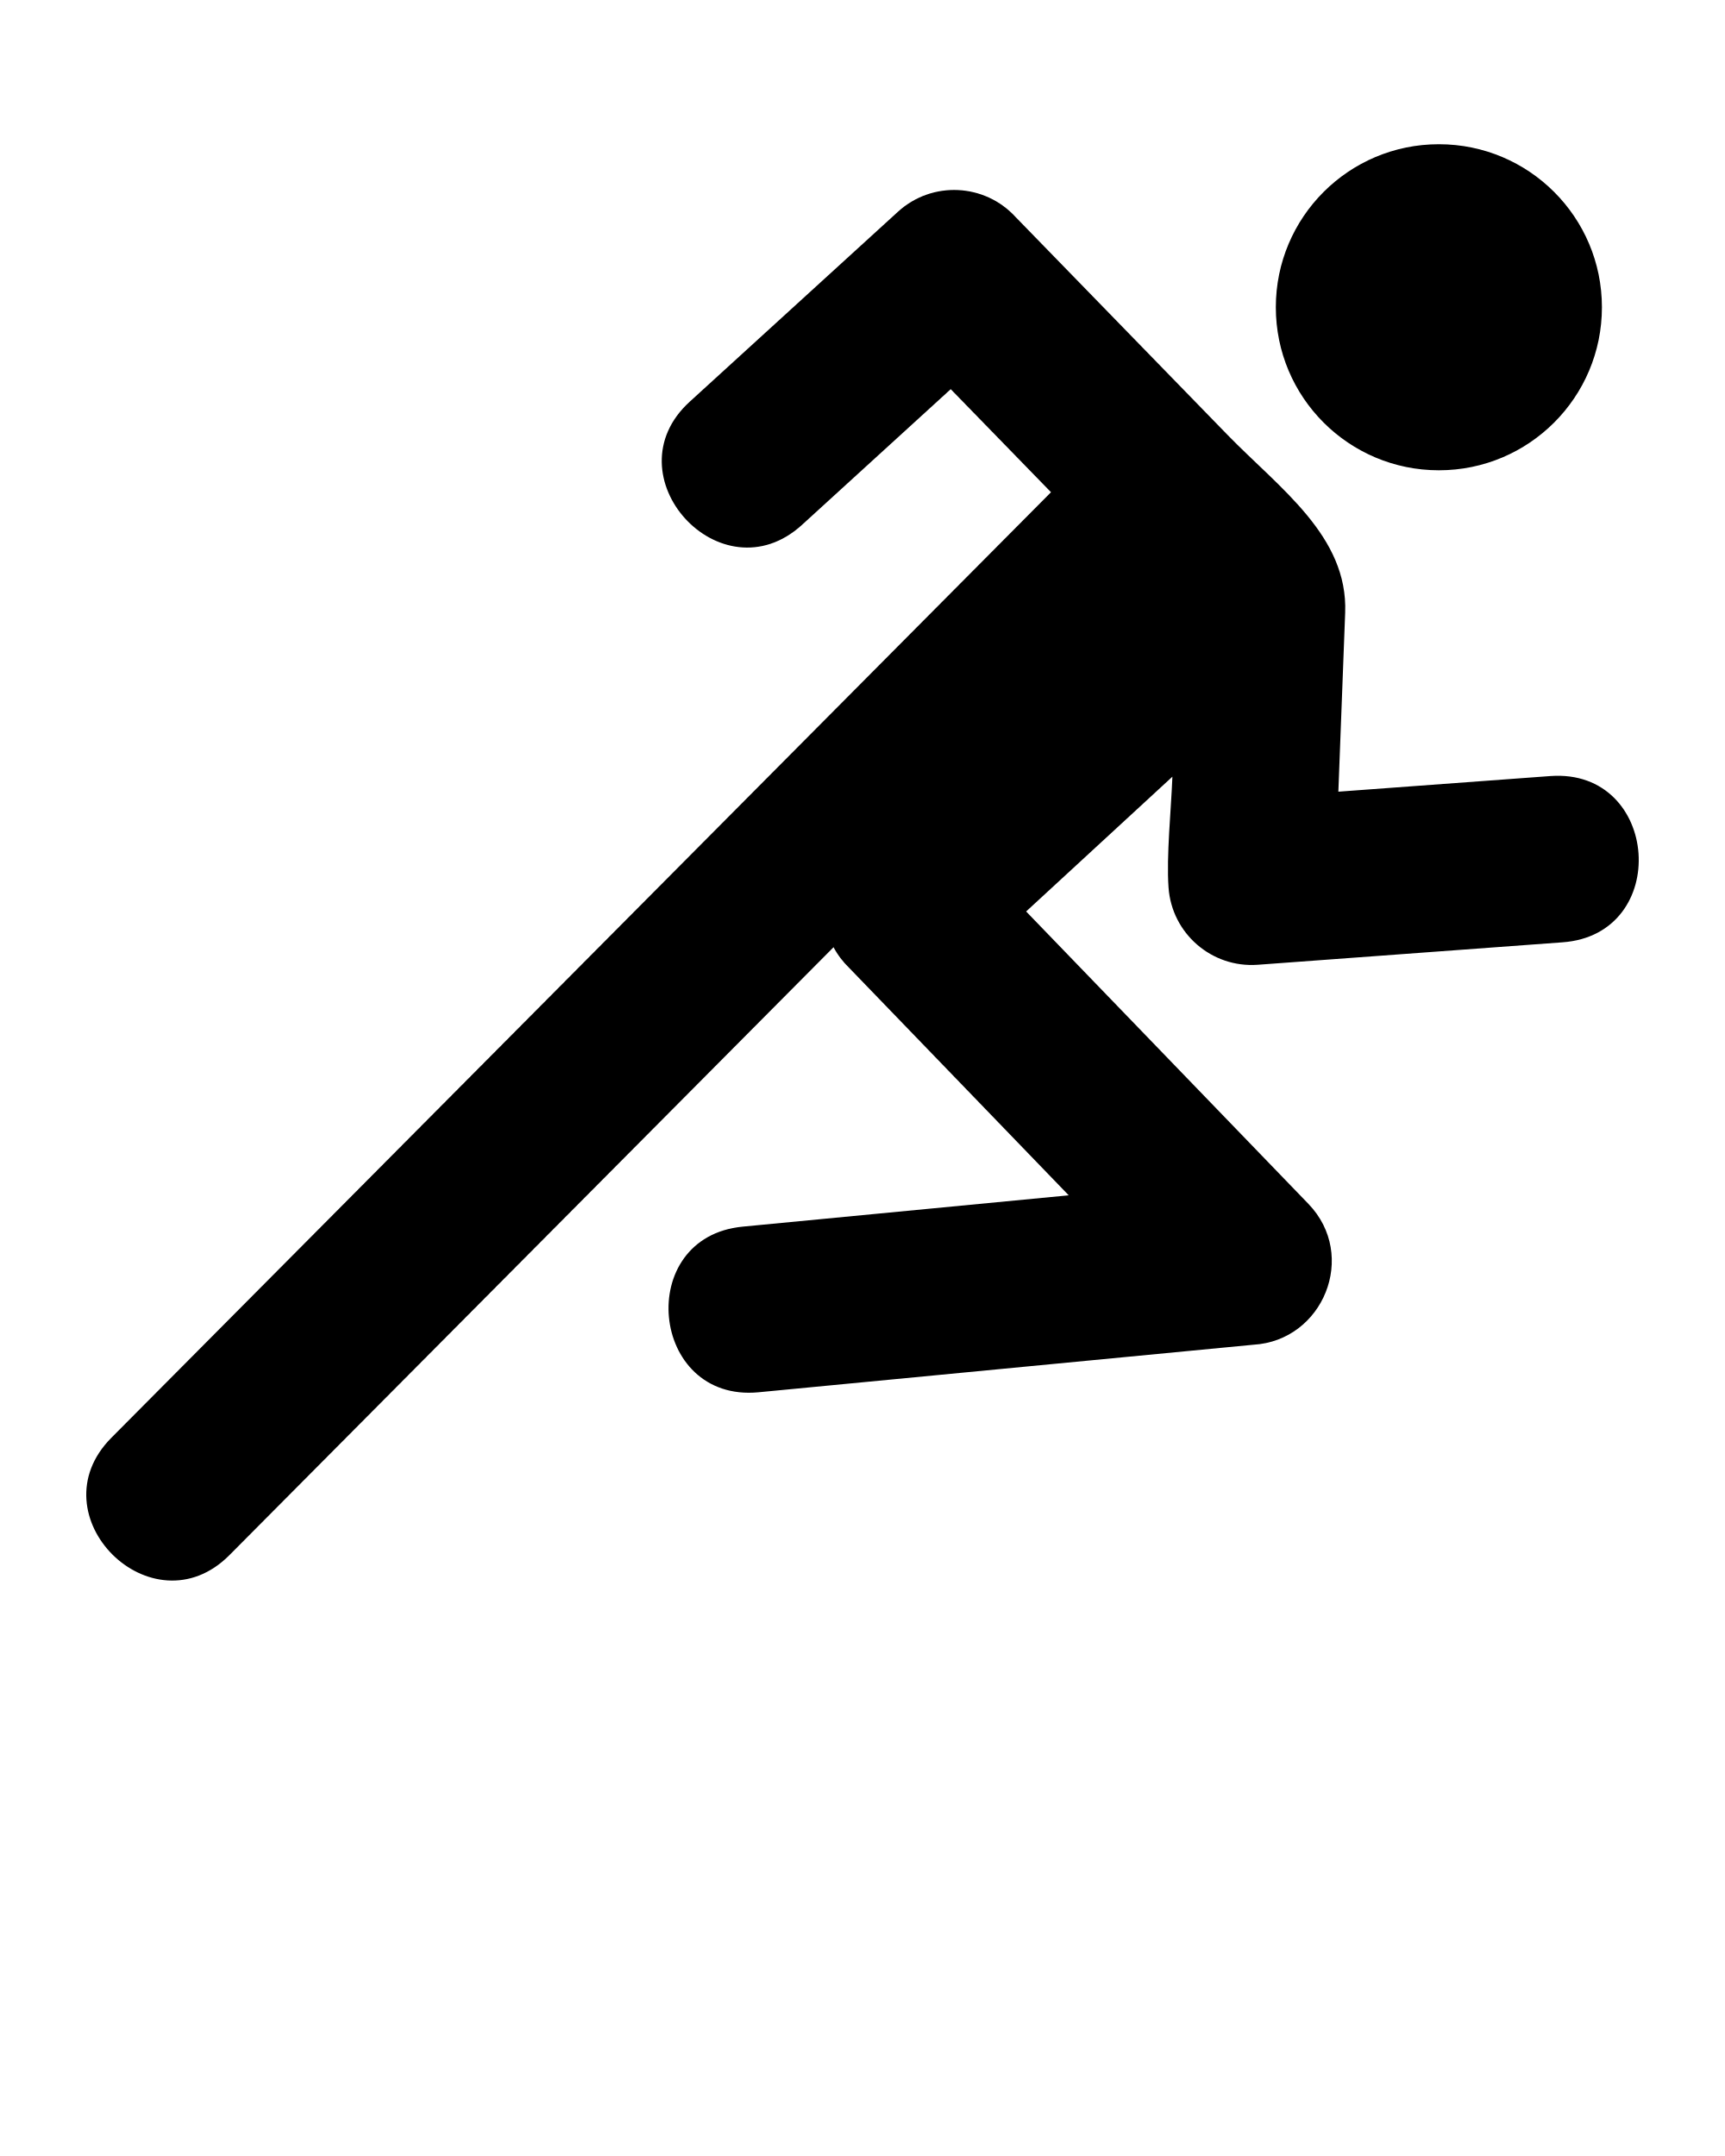
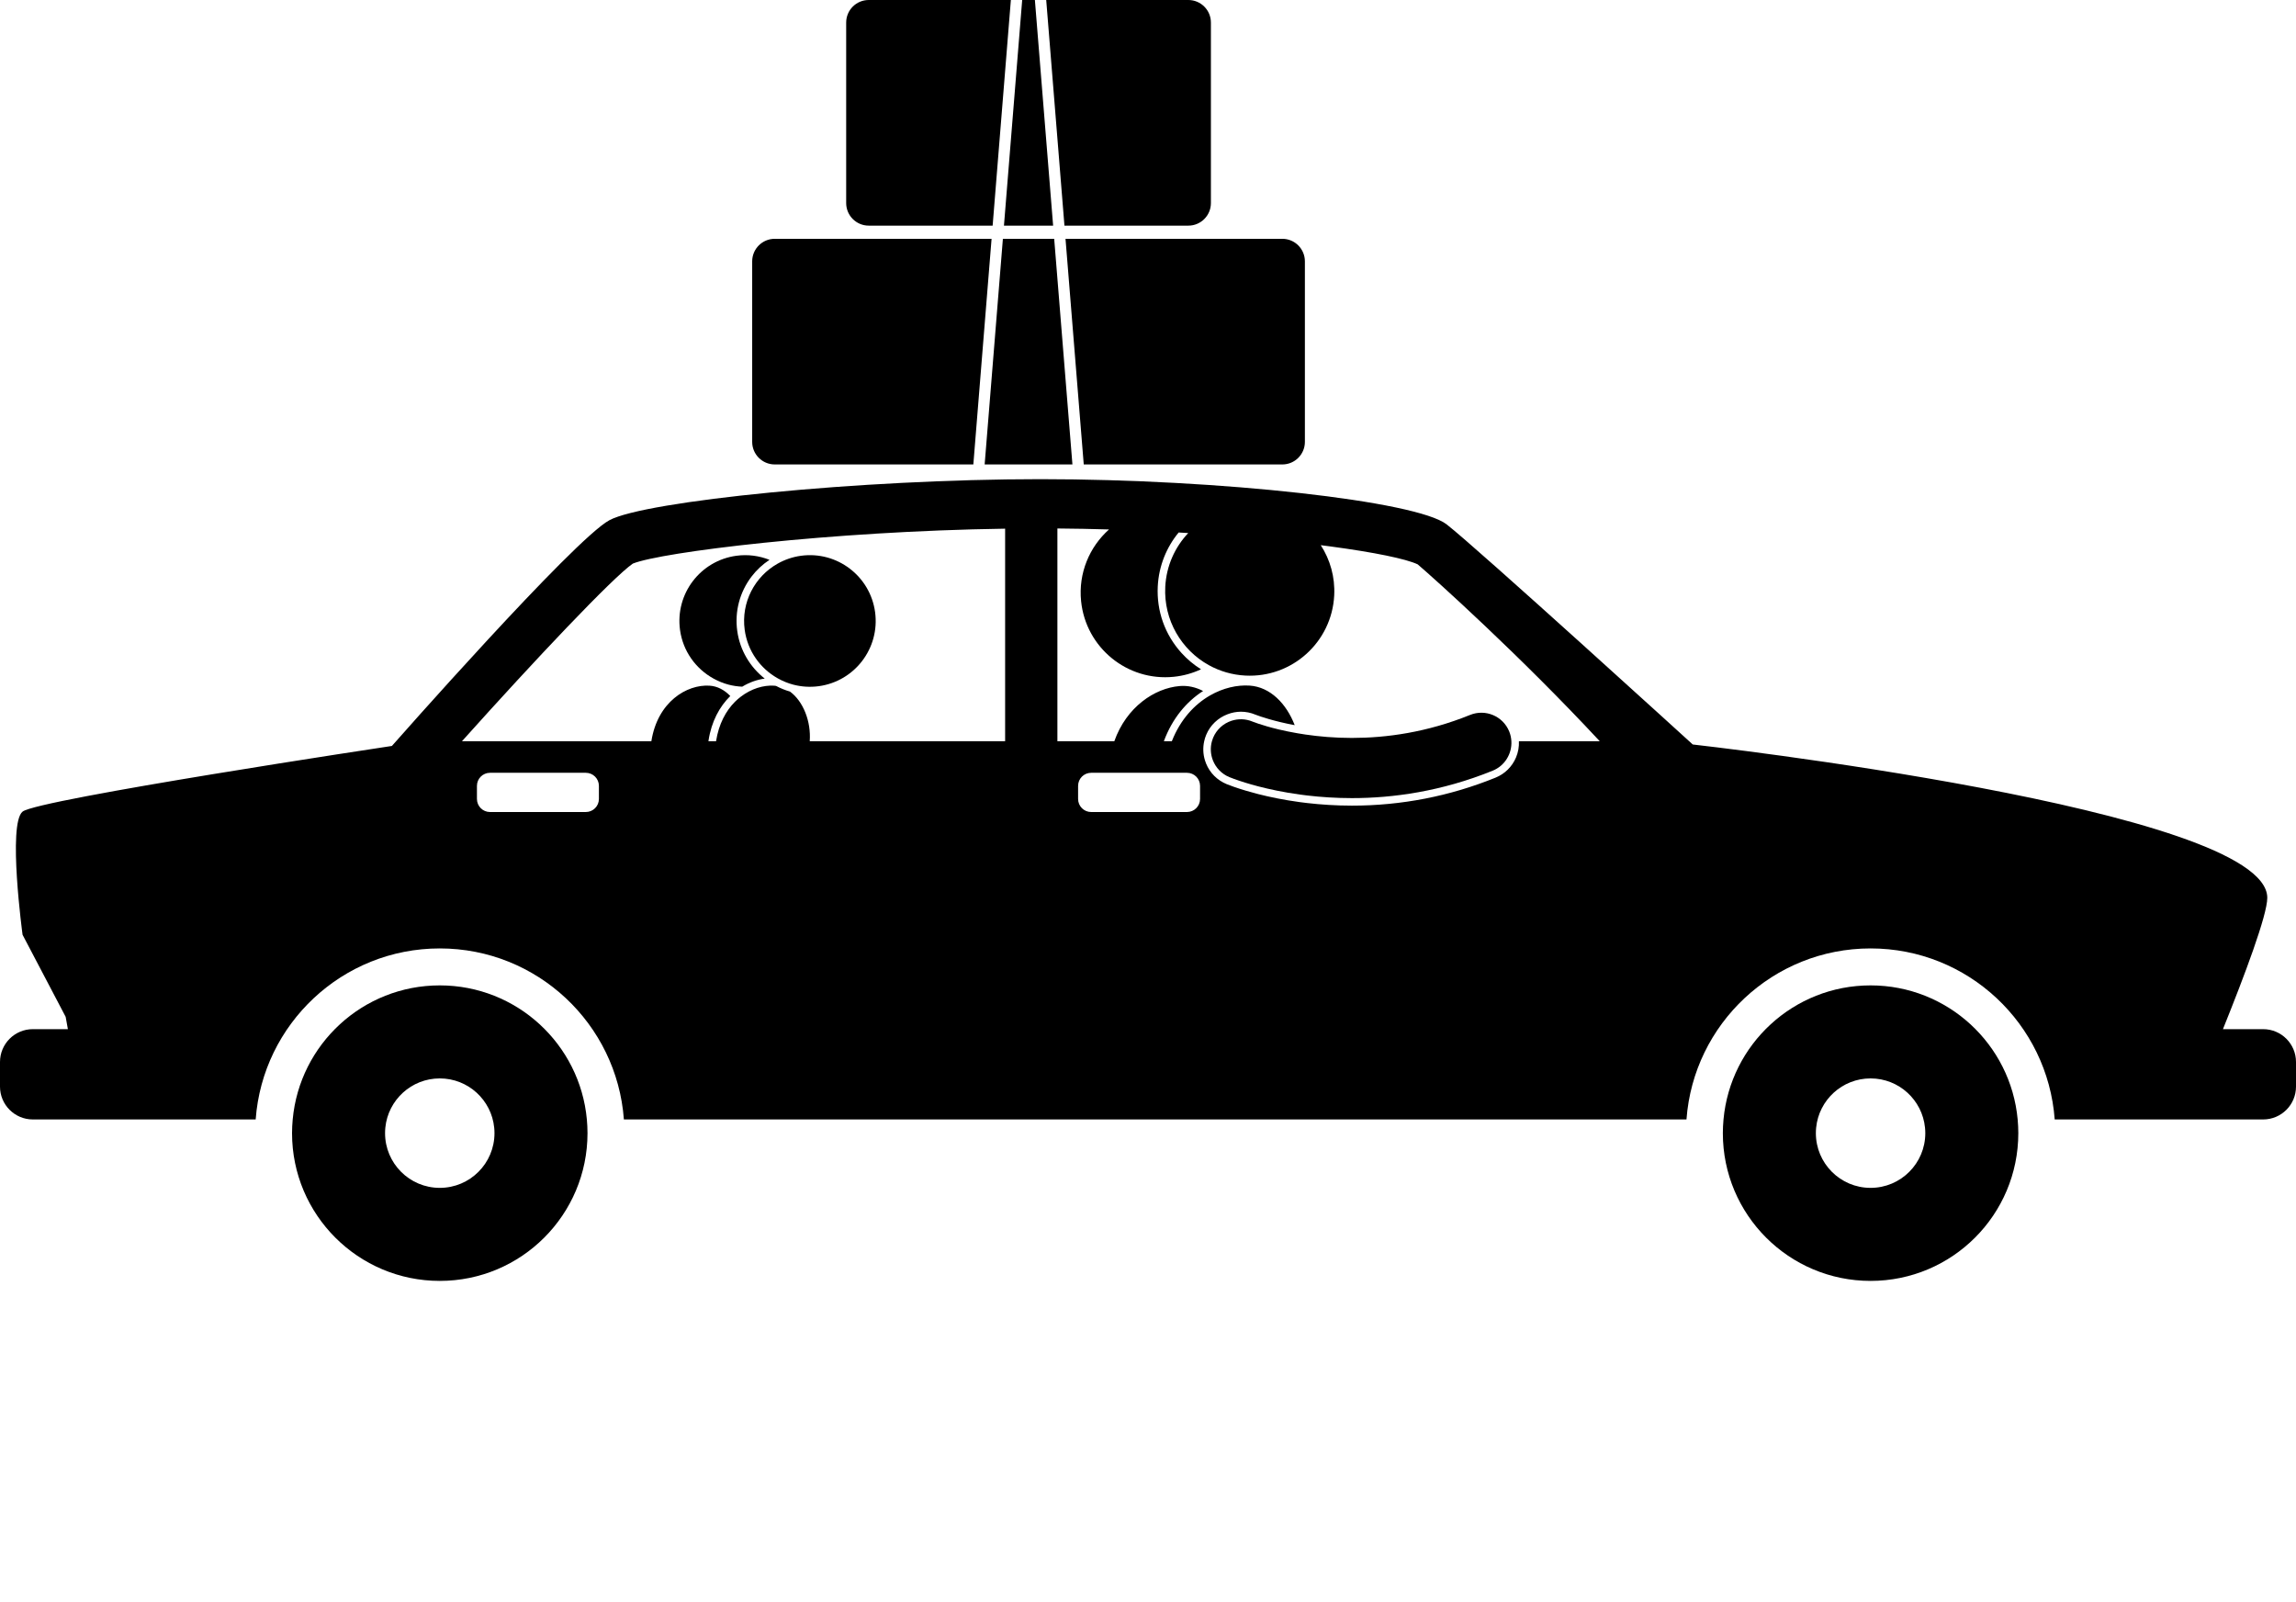
- <svg xmlns="http://www.w3.org/2000/svg" version="1.1" x="0px" y="0px" viewBox="0 0 100 125" enable-background="new 0 0 100 100" xml:space="preserve">
-   <path d="M89.89,44.993c6.342-0.447,7.021,9.194,0.681,9.641l-17.669,1.302  c-2.662,0.188-4.973-1.818-5.161-4.48c-0.13-1.846,0.151-4.5,0.224-6.426  l-8.479,7.815l16.367,16.956c2.884,2.998,0.849,7.929-3.196,8.164l-28.688,2.756  c-6.316,0.597-7.223-9.007-0.907-9.604l18.893-1.815l-12.729-13.188  c-0.362-0.35-0.668-0.752-0.905-1.196L13.302,90.161  C8.826,94.662,1.983,87.856,6.459,83.356L60.928,28.538l-5.813-5.975l-8.625,7.87  c-4.694,4.272-11.197-2.874-6.503-7.146l12.073-11.015  c1.973-1.796,5.029-1.652,6.825,0.321l12.271,12.616  c3.024,3.109,6.993,5.871,6.825,10.313L77.586,45.9L89.89,44.993L89.89,44.993z   M83.413,8.362c-5.22,0-9.452,4.232-9.452,9.452c0,5.22,4.232,9.452,9.452,9.452  c5.22,0,9.452-4.232,9.452-9.452C92.865,12.594,88.633,8.362,83.413,8.362z" />
-   <text x="0" y="115" fill="#000000" font-size="5px" font-weight="bold" font-family="'Helvetica Neue', Helvetica, Arial-Unicode, Arial, Sans-serif" />
-   <text x="0" y="120" fill="#000000" font-size="5px" font-weight="bold" font-family="'Helvetica Neue', Helvetica, Arial-Unicode, Arial, Sans-serif" />
+ <svg xmlns="http://www.w3.org/2000/svg" version="1.1" x="0px" y="0px" viewBox="0 0 610.622 425.739" style="enable-background:new 0 0 610.622 340.591;" xml:space="preserve">
+   <g>
+     <path d="M197.388,182.587c1.915-1.16,3.966-1.875,5.995-2.149c-3.876-3.046-6.611-7.52-7.314-12.694   c-0.703-5.16,0.646-10.286,3.801-14.432c1.348-1.773,2.97-3.257,4.775-4.452c-2.709-1.078-5.72-1.504-8.814-1.083   c-9.578,1.303-16.285,10.121-14.982,19.698c0.775,5.705,4.228,10.374,8.909,12.956c1.255,0.692,2.59,1.244,3.996,1.613   C194.928,182.352,196.145,182.531,197.388,182.587z" />
+     <path d="M213.032,147.777c-2.27,0.309-4.372,1.052-6.252,2.115c-6.048,3.423-9.724,10.276-8.729,17.583   c0.766,5.639,4.148,10.267,8.748,12.867c0.054,0.029,0.107,0.06,0.161,0.089c1.255,0.692,2.591,1.244,3.996,1.613   c2.153,0.564,4.449,0.731,6.793,0.413c9.576-1.303,16.285-10.123,14.982-19.698C231.429,153.181,222.608,146.475,213.032,147.777z" />
+     <path d="M601.888,273.651h-10.695c5.731-14.217,11.791-30.322,11.791-34.922c0-23.683-152.795-40.773-152.795-40.773   s-57.48-52.357-65.48-58.543c-8.004-6.184-60.027-12.004-108.045-12.004c-48.021,0-105.137,5.82-114.596,10.914   c-9.459,5.094-57.842,60.023-57.842,60.023s-94.221,14.189-98.224,17.463c-4,3.273,0,32.742,0,32.742l11.461,21.826l0.589,3.273   H8.731c-4.819,0-8.731,3.91-8.731,8.732v6.549c0,4.82,3.911,8.73,8.731,8.73h59.267c1.864-25.422,23.062-45.475,48.965-45.475   c25.898,0,47.098,20.053,48.959,45.475h282.598c1.865-25.422,23.064-45.475,48.963-45.475c25.902,0,47.102,20.053,48.965,45.475   h55.441c4.822,0,8.734-3.91,8.734-8.73v-6.549C610.622,277.561,606.71,273.651,601.888,273.651z M159.28,212.438   c0,1.92-1.557,3.477-3.477,3.477h-25.484c-1.922,0-3.477-1.557-3.477-3.477v-3.475c0-1.92,1.555-3.477,3.477-3.477h25.484   c1.92,0,3.477,1.557,3.477,3.477V212.438z M267.314,197.087h-49.969h-1.997c0.392-5.209-1.708-10.609-5.259-13.203   c-1.292-0.368-2.526-0.882-3.701-1.498c-0.164-0.021-0.323-0.057-0.49-0.067c-2.865-0.177-6.118,0.795-8.927,2.967   c-0.519,0.401-1.027,0.832-1.51,1.317c-2.413,2.422-4.306,5.896-5.025,10.484h-2.027c0.006-0.041,0.01-0.08,0.016-0.121   c0.769-5.14,2.96-9.11,5.794-11.895c-1.516-1.583-3.391-2.621-5.523-2.752c-6.04-0.373-13.822,4.293-15.463,14.769h-2.027h-48.344   c19.389-21.625,40.08-43.52,45.437-47.227c7.555-3.057,52.303-8.605,99.014-9.287V197.087z M319.157,212.438   c0,1.92-1.555,3.477-3.477,3.477h-7.237h-1.993h-11.488h-4.768c-1.92,0-3.475-1.557-3.475-3.477v-3.475   c0-1.92,1.555-3.477,3.475-3.477h4.563h12.83h2.018h6.075c1.922,0,3.477,1.557,3.477,3.477V212.438z M403.955,197.087   c0.064,1.463-0.185,2.934-0.772,4.323c-1.042,2.461-2.979,4.367-5.454,5.37c-12.169,4.936-25.012,7.438-38.172,7.438h-0.023   c-4.277-0.004-8.25-0.271-11.861-0.688c-0.677-0.078-1.345-0.16-1.997-0.248c-4.299-0.581-8.016-1.361-11.036-2.13   c-1.158-0.295-2.215-0.588-3.161-0.867c-2.678-0.792-4.475-1.475-5.227-1.776c-2.546-1.057-4.465-2.982-5.483-5.453   c-0.119-0.288-0.22-0.581-0.311-0.875c-0.514-1.665-0.577-3.409-0.201-5.094c0.127-0.57,0.298-1.134,0.527-1.685   c1.079-2.596,3.164-4.529,5.688-5.486c1.114-0.422,2.305-0.673,3.546-0.673c1.322,0,2.614,0.261,3.842,0.773l0.209,0.079   c0.278,0.104,0.695,0.257,1.26,0.447c1.087,0.361,2.874,0.911,5.186,1.466c1.103,0.265,2.383,0.543,3.811,0.809   c-2.223-5.749-6.521-10.15-11.969-10.516c-3.346-0.224-7.065,0.627-10.52,2.603c-4.158,2.377-7.912,6.409-10.185,12.183h-2.122   c2.24-6.075,6.053-10.557,10.437-13.353c-1.943-1.008-4.06-1.503-6.262-1.313c-6.647,0.572-14.118,5.545-17.351,14.666h-15.14   v-56.565c4.62,0.035,9.206,0.126,13.731,0.259c-5.201,4.637-8.185,11.612-7.427,19.073c1.258,12.36,12.295,21.362,24.653,20.105   c2.582-0.263,5.014-0.956,7.24-1.995c-1.913-1.195-3.674-2.66-5.227-4.382c-4.383-4.857-6.612-11.13-6.277-17.665   c0.279-5.452,2.325-10.406,5.56-14.329c0.853,0.049,1.698,0.101,2.542,0.152c-3.541,3.749-5.821,8.725-6.106,14.278   c-0.454,8.876,4.3,16.811,11.583,20.843c2.899,1.605,6.197,2.594,9.729,2.774c12.407,0.637,22.981-8.904,23.618-21.313   c0.252-4.909-1.094-9.528-3.577-13.361c0.863,0.109,1.709,0.22,2.539,0.331c11.728,1.574,20.107,3.295,23.242,4.769   c4.475,3.818,27.275,24.289,48.412,47.025H403.955z" />
+     <path d="M116.962,262.013c-20.475,0-37.281,15.658-39.117,35.65c-0.111,1.197-0.176,2.41-0.176,3.639   c0,21.697,17.59,39.289,39.293,39.289c21.697,0,39.285-17.592,39.285-39.289c0-1.229-0.063-2.441-0.172-3.639   C154.237,277.671,137.433,262.013,116.962,262.013z M116.96,315.852c-8.037,0-14.553-6.516-14.553-14.553   c0-0.492,0.023-0.977,0.072-1.455c0.73-7.354,6.934-13.096,14.48-13.096c7.543,0,13.746,5.742,14.475,13.096   c0.049,0.478,0.074,0.963,0.074,1.455C131.509,309.337,124.993,315.852,116.96,315.852z" />
+     <path d="M497.481,262.013c-20.473,0-37.277,15.658-39.115,35.65c-0.107,1.197-0.174,2.41-0.174,3.639   c0,21.697,17.59,39.289,39.289,39.289c21.701,0,39.289-17.592,39.289-39.289c0-1.229-0.063-2.441-0.172-3.639   C534.761,277.671,517.952,262.013,497.481,262.013z M497.481,315.852c-8.037,0-14.551-6.516-14.551-14.553   c0-0.492,0.025-0.977,0.074-1.455c0.729-7.354,6.932-13.096,14.477-13.096c7.545,0,13.746,5.742,14.477,13.096   c0.049,0.478,0.076,0.963,0.076,1.455C512.034,309.337,505.519,315.852,497.481,315.852z" />
+     <path d="M390.964,190.1c-11.448,4.643-22.252,6.115-31.429,6.117c-4.581,0.001-8.729-0.375-12.335-0.902   c-0.744-0.109-1.462-0.223-2.157-0.344c-1.844-0.318-3.532-0.668-4.995-1.019c-2.343-0.561-4.164-1.116-5.357-1.516   c-0.598-0.201-1.039-0.361-1.31-0.464c-0.135-0.049-0.229-0.086-0.278-0.107l-0.015-0.004c-1.851-0.771-3.825-0.788-5.59-0.202   c-2.124,0.705-3.943,2.285-4.87,4.512c-0.126,0.303-0.226,0.608-0.313,0.916c-0.486,1.726-0.365,3.509,0.26,5.094   c0.767,1.942,2.283,3.586,4.363,4.452l-0.002-0.002c0.208,0.082,1.698,0.694,4.256,1.484c0.991,0.306,2.143,0.638,3.445,0.978   c2.964,0.772,6.703,1.577,11.079,2.177c0.652,0.09,1.316,0.176,1.996,0.255c3.584,0.419,7.545,0.689,11.822,0.693   c0.006,0,0.014,0,0.02,0c10.884,0.001,23.807-1.769,37.421-7.29c3.249-1.317,5.153-4.527,4.977-7.841   c-0.046-0.863-0.226-1.733-0.569-2.579C399.724,190.414,395.06,188.439,390.964,190.1z" />
+     <path d="M206.044,123.495h52.816l4.849-59.997h-57.665c-3.313,0-6,2.687-6,6v47.997   C200.044,120.808,202.731,123.495,206.044,123.495z" />
+     <path d="M341.037,123.495c3.314,0,6-2.687,6-6V69.498c0-3.313-2.686-6-6-6h-57.664l4.85,59.997H341.037z" />
+     <polygon points="266.719,63.498 261.869,123.495 285.212,123.495 280.362,63.498  " />
+     <path d="M231.041,0c-3.313,0-6,2.686-6,6v47.997c0,3.313,2.687,6,6,6h32.951L268.841,0H231.041z" />
+     <polygon points="280.079,59.997 275.229,0 271.852,0 267.002,59.997  " />
+     <path d="M316.041,59.997c3.313,0,6-2.687,6-6V6c0-3.314-2.687-6-6-6H278.24l4.85,59.997H316.041z" />
+   </g>
+   <text x="0" y="355.591" fill="#000000" font-size="5px" font-weight="bold" font-family="'Helvetica Neue', Helvetica, Arial-Unicode, Arial, Sans-serif" />
+   <text x="0" y="360.591" fill="#000000" font-size="5px" font-weight="bold" font-family="'Helvetica Neue', Helvetica, Arial-Unicode, Arial, Sans-serif" />
</svg>
